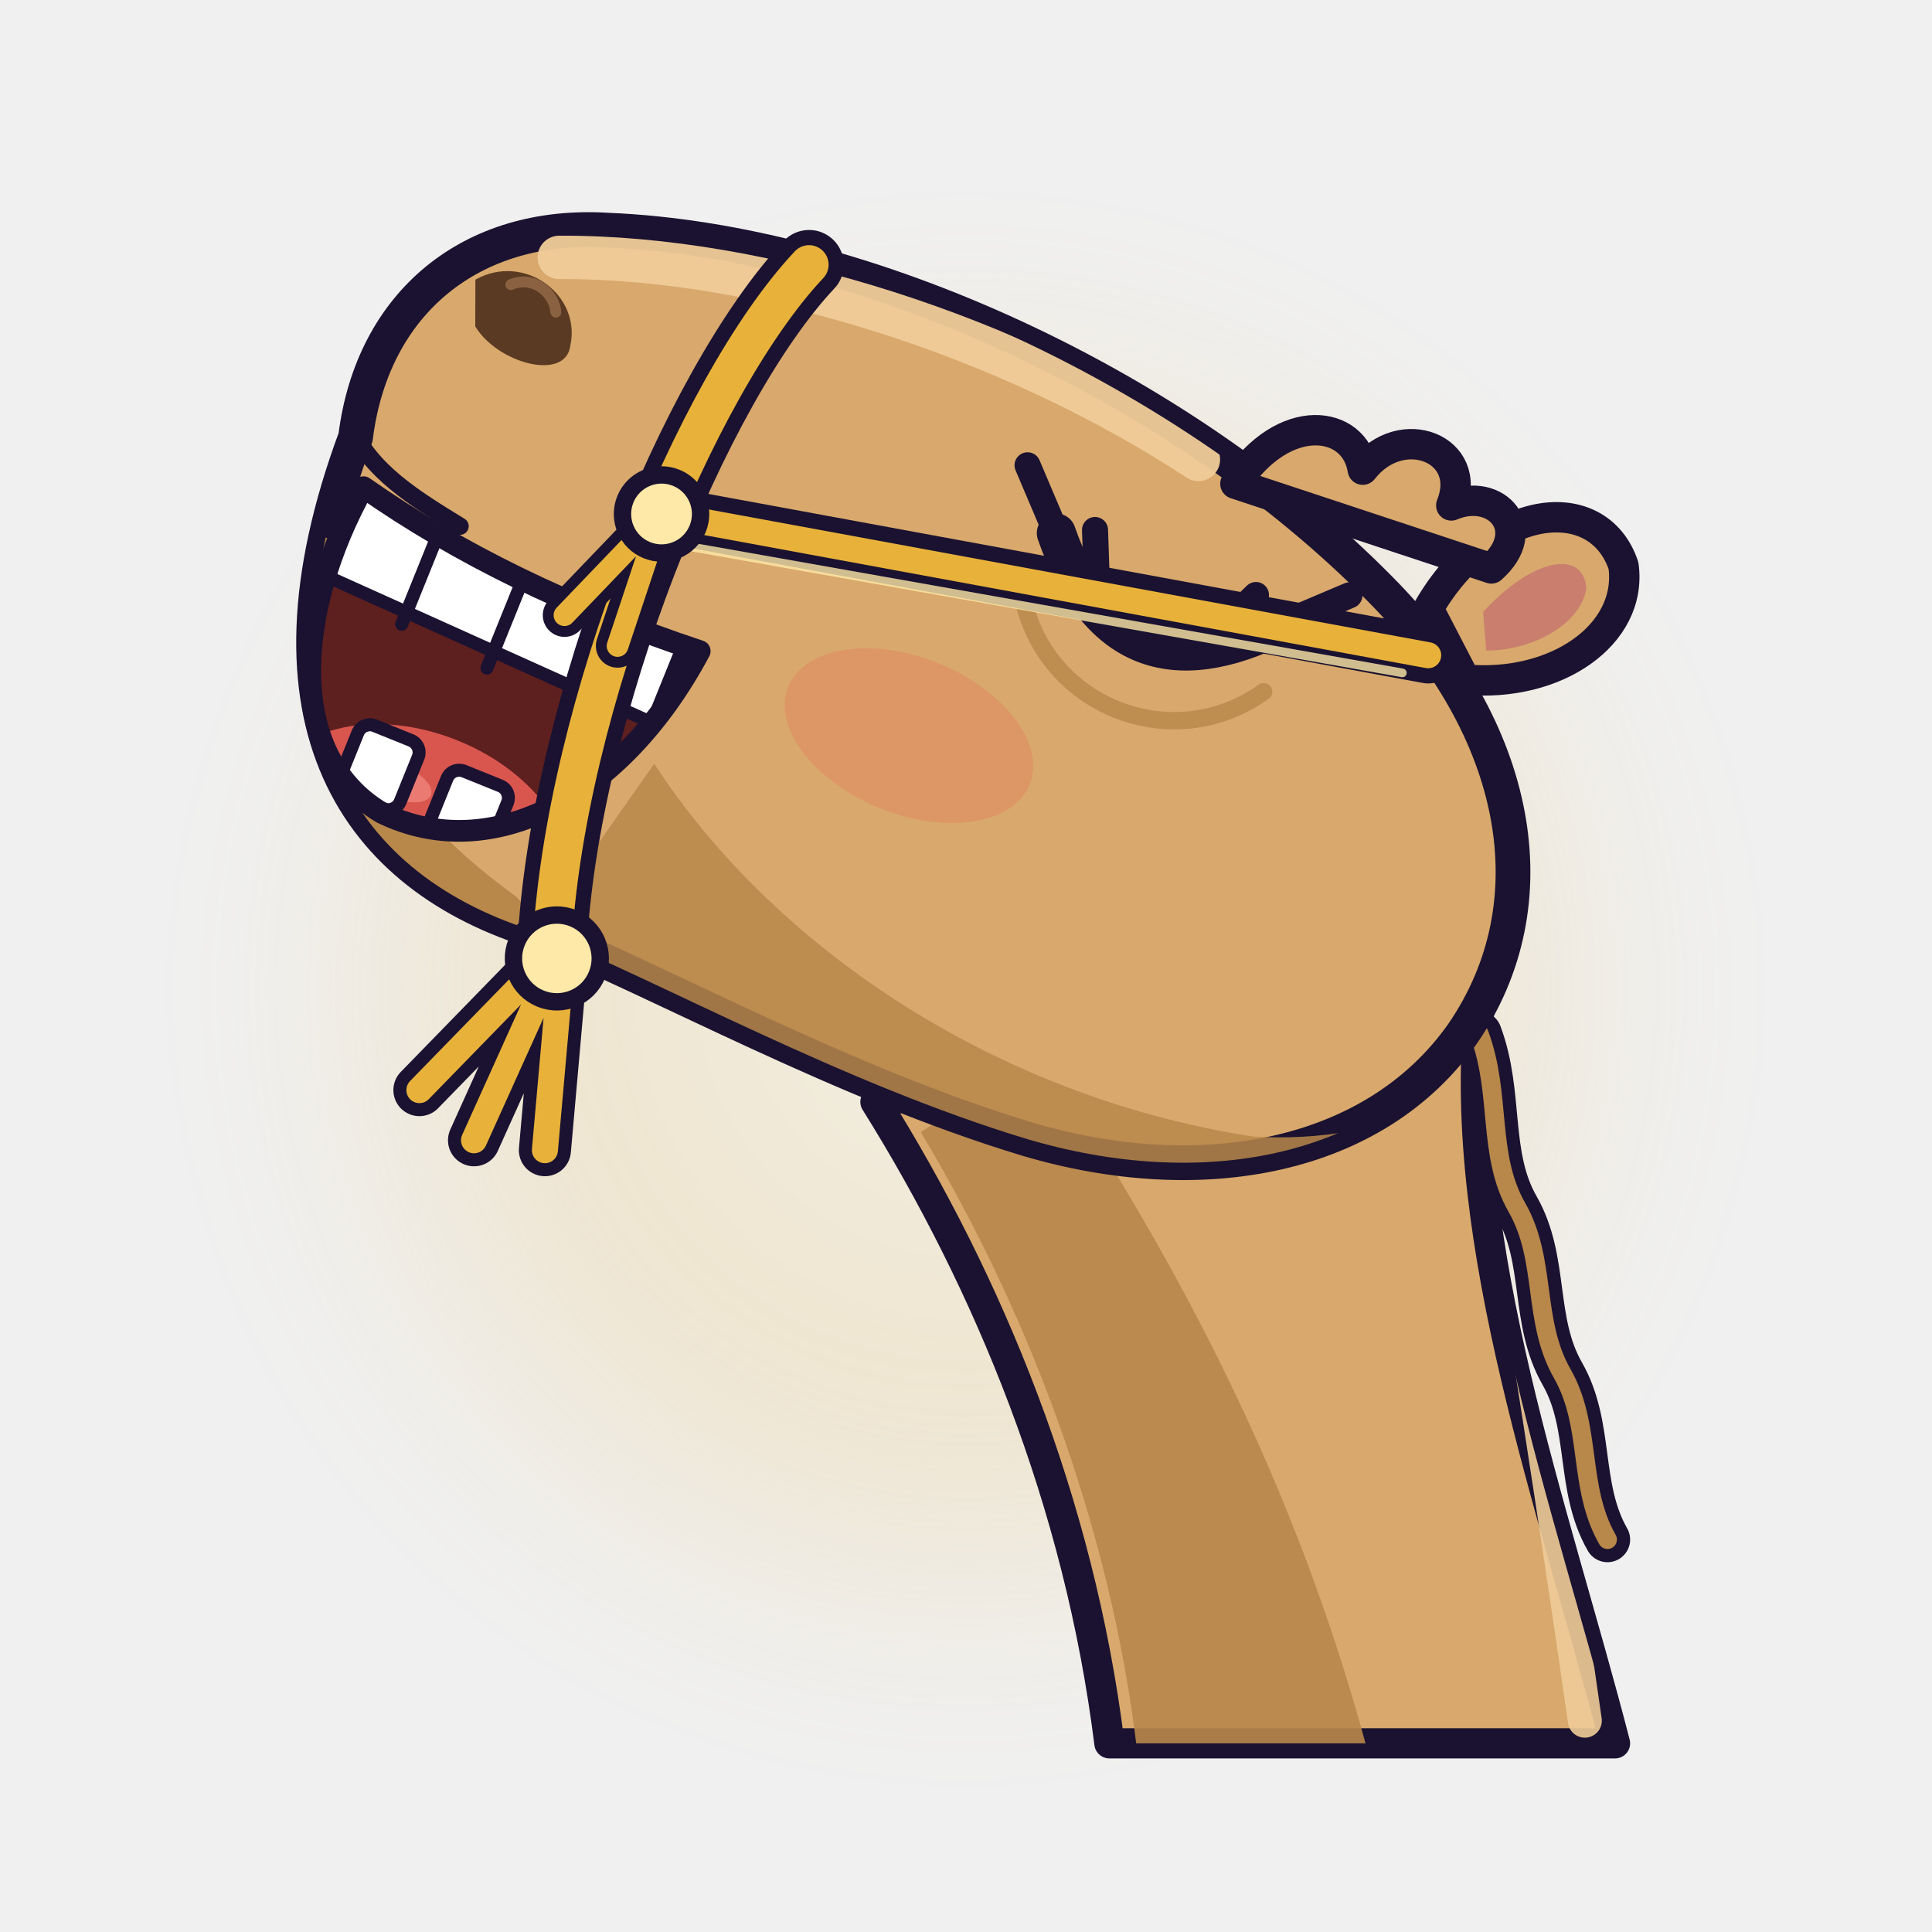
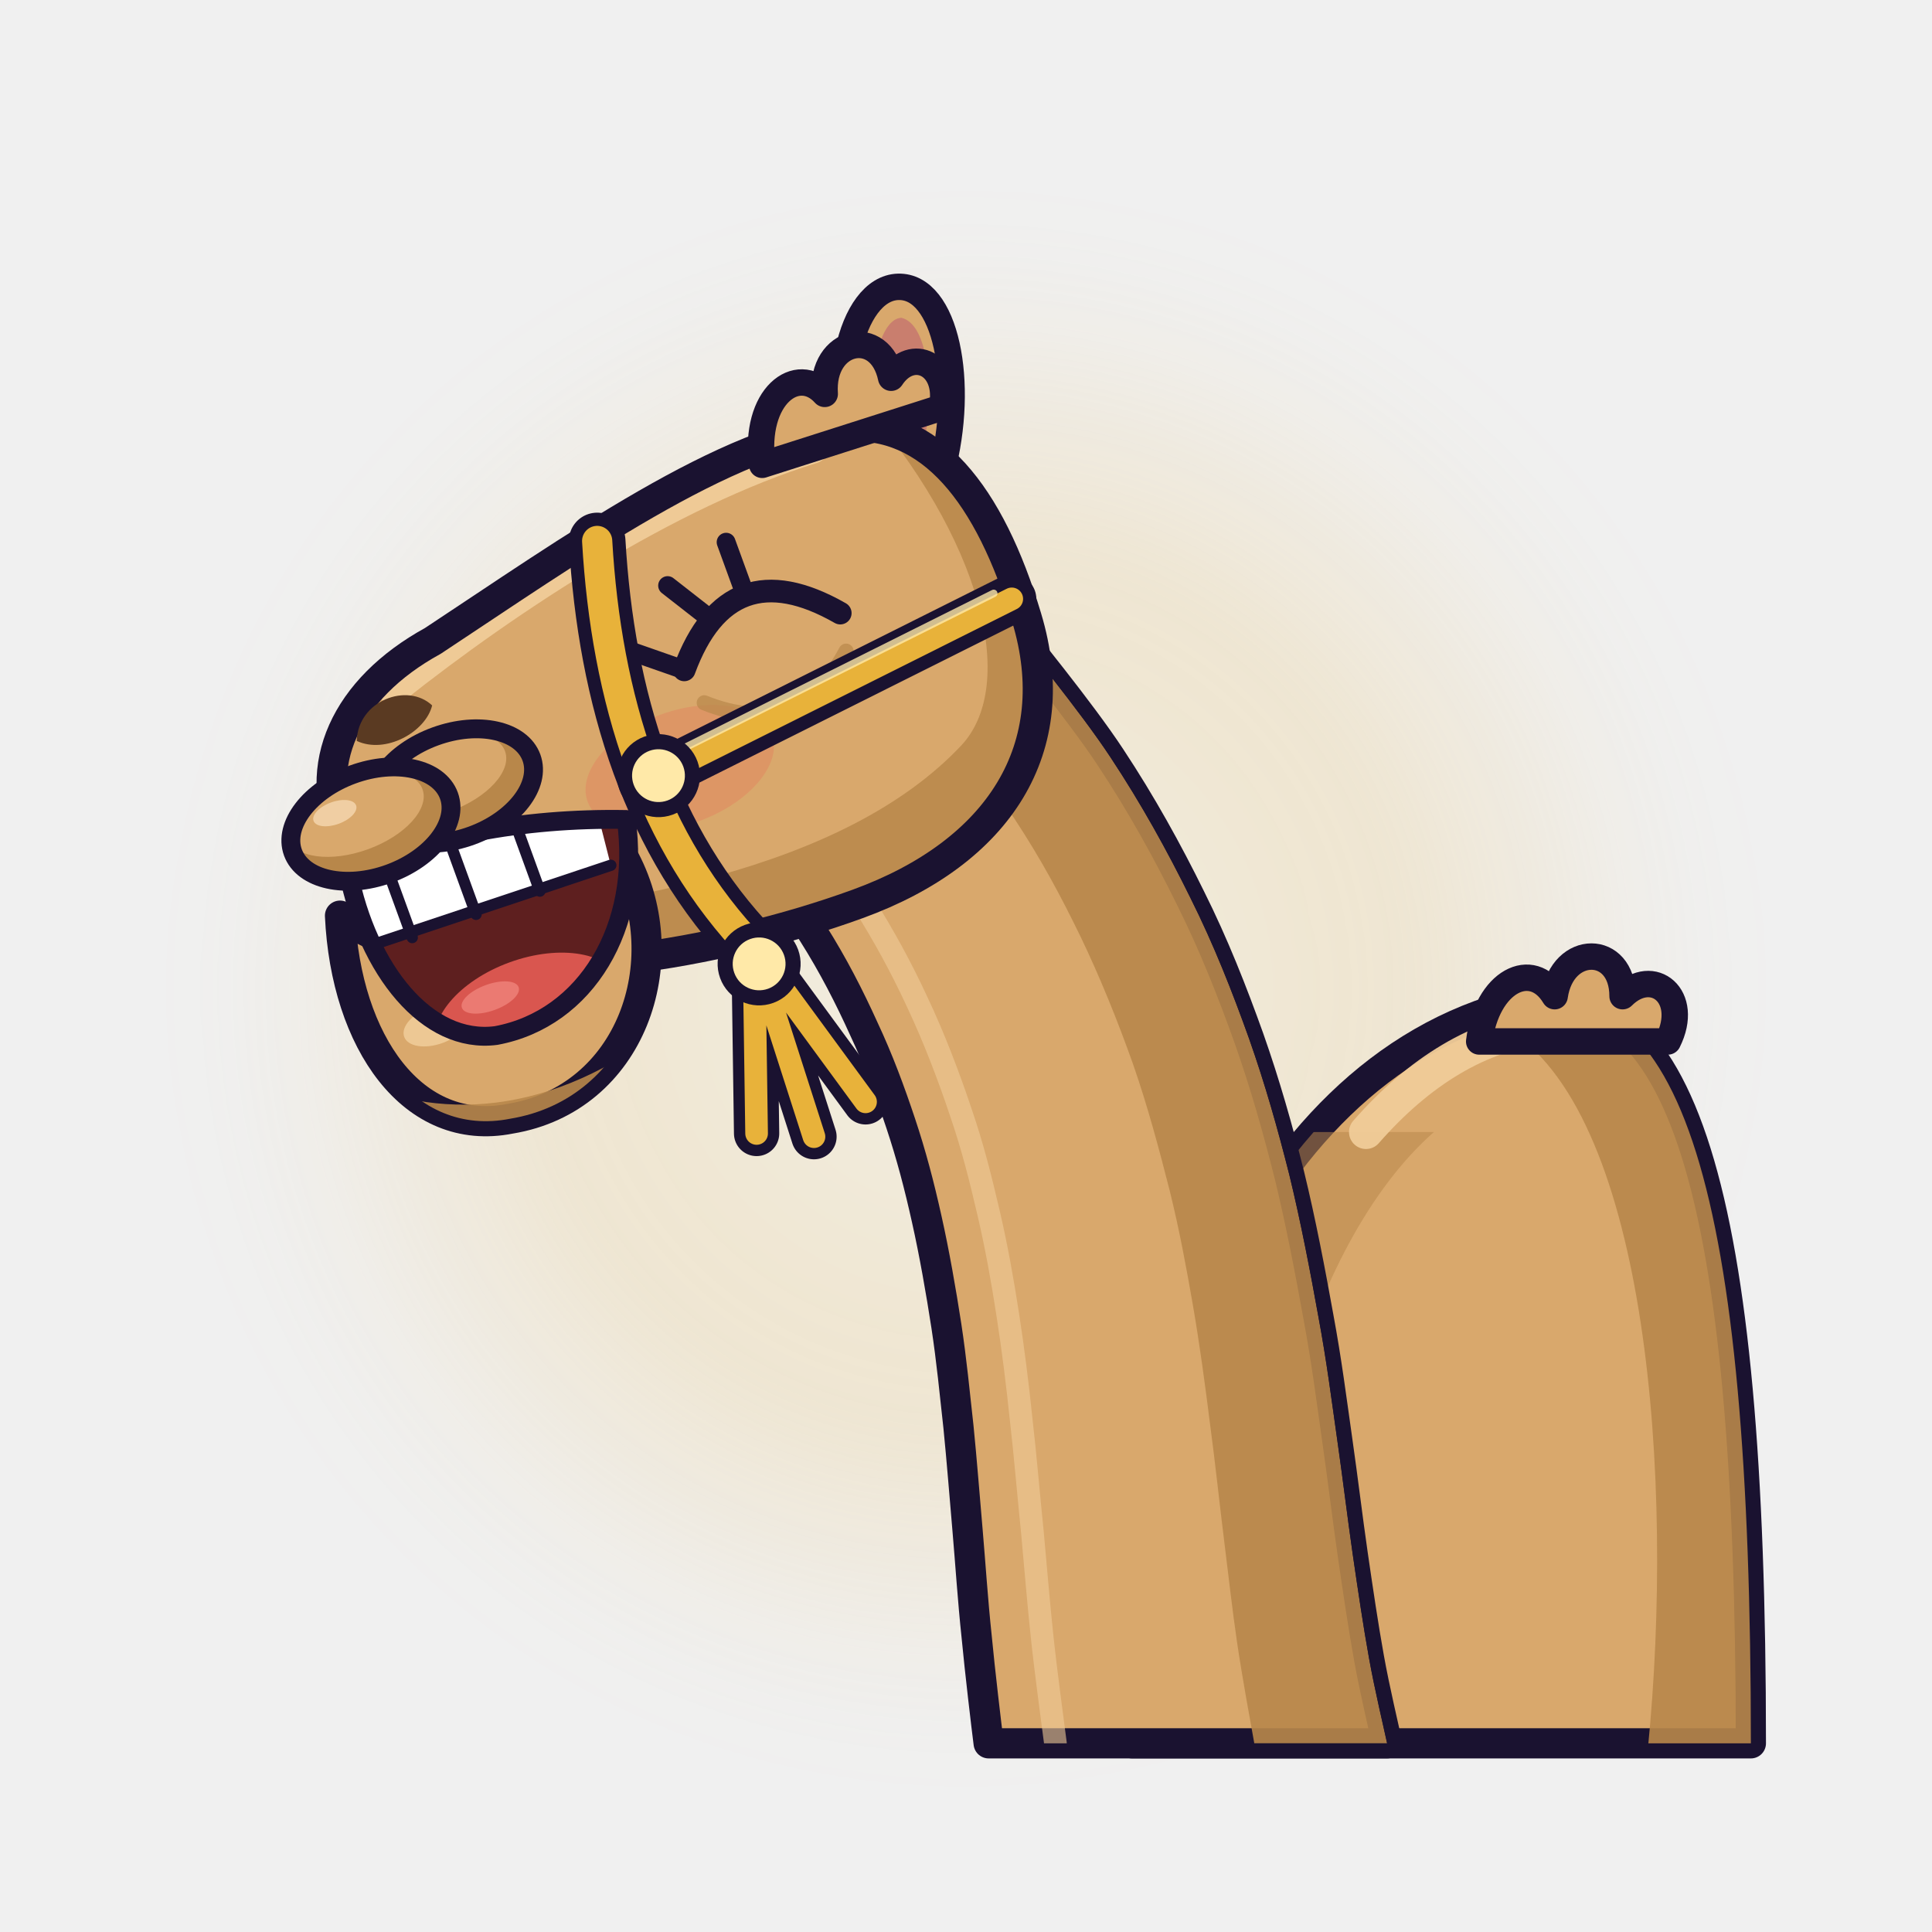
<svg xmlns="http://www.w3.org/2000/svg" viewBox="0 0 512 512" width="512" height="512" fill-rule="evenodd" stroke-linejoin="round" stroke-linecap="round">
  <defs>
    <radialGradient id="glowG" cx="50%" cy="50%" r="50%">
      <stop offset="0" stop-color="#FFE9A8" />
      <stop offset=".55" stop-color="#E8B23A" />
      <stop offset="1" stop-color="#E8B23A" stop-opacity="0" />
    </radialGradient>
    <filter id="soft" x="-20%" y="-20%" width="140%" height="140%">
      <feGaussianBlur stdDeviation="14" />
    </filter>
+     <path id="humpP" d="M300 462C296 380 330 284 402 266C446 256 464 316 464 462Z" />
+     <clipPath id="clipHump">
+       <use href="#humpP" />
+     </clipPath>
+     <path id="neckP" d="M262 462C261.4 457.3 259.7 443 258.8 433.5C257.8 424.1 257.2 414.7 256.4 405.4C255.6 396.2 254.9 387.1 254 378.1C253 369.1 252.2 360.6 250.8 351.4C249.4 342.3 247.6 332 245.6 323.1C243.6 314.1 241.5 306.1 238.7 297.7C235.9 289.3 232.8 280.9 228.9 272.6C225.1 264.2 220.8 255.8 215.5 247.4C210.3 239 200.6 226.2 197.6 222L266.4 164C271.1 170.1 286.2 188.4 294.3 200.7C302.5 213.1 309.4 225.6 315.5 238C321.7 250.4 326.6 262.9 331 275.2C335.3 287.4 338.6 299.1 341.7 311.4C344.7 323.7 347.3 337.3 349.4 349C351.6 360.8 352.9 371.2 354.4 381.7C355.9 392.2 357.1 402.3 358.5 412C359.9 421.6 361.3 431.1 362.8 439.4C364.3 447.8 366.8 458.2 367.6 462Z" />
+     <clipPath id="clipNeck">
+       <use href="#neckP" />
+     </clipPath>
+     <path id="headP" d="M-102 -2C-104 -24 -88 -40 -62 -44C-20 -54 30 -68 60 -60C82 -54 90 -30 88 4C86 40 60 60 20 60C-20 60 -70 50 -92 32C-100 26 -102 12 -102 -2Z" />
    <clipPath id="clipHead">
-       <path d="M-152 -10C-160 -40 -146 -66 -116 -76C-60 -96 20 -92 80 -66C122 -48 144 -14 136 22C128 56 94 78 52 82C8 86 -40 80 -70 80C-114 84 -150 60 -152 -10Z" />
+       <use href="#headP" />
    </clipPath>
+     <path id="mouthP" d="M-104 6C-82 4 -56 8 -30 18C-36 46 -58 64 -82 60C-100 56 -108 32 -104 6Z" />
    <clipPath id="clipMouth">
-       <path d="M-146 0C-120 6 -92 8 -60 6C-64 44 -86 70 -114 68C-140 64 -150 32 -146 0Z" />
+       <use href="#mouthP" />
    </clipPath>
-     <clipPath id="clipNeck">
-       <path d="M232 292C262 340 286 398 294 462L428 462C412 400 386 330 392 268Z" />
+     <path id="lipP" d="M-34 28C-30 58 -54 88 -86 82C-112 78 -120 48 -110 16C-100 30 -84 40 -66 42C-52 44 -42 38 -34 28Z" />
+     <clipPath id="clipLip">
+       <use href="#lipP" />
    </clipPath>
  </defs>
  <g id="glow">
    <ellipse cx="256" cy="262" rx="200" ry="196" fill="url(#glowG)" opacity=".18" filter="url(#soft)" />
  </g>
+   <g id="hump">
+     <use href="#humpP" fill="#D9A86C" stroke="#1A1230" stroke-width="8" />
+     <g clip-path="url(#clipHump)">
+       <path d="M404 276C438 304 444 400 436 470L480 470L480 270Z" fill="#B8874A" opacity=".9" />
+       <path d="M330 470C328 400 346 330 380 300L290 300L290 470Z" fill="#B8874A" opacity=".55" />
+       <path d="M362 300C376 284 392 274 410 272" fill="none" stroke="#F0CC98" stroke-width="9" opacity=".95" />
+     </g>
+     <path d="M392 276C394 260 406 254 412 264C414 250 430 250 430 264C438 256 448 264 442 276Z" fill="#D9A86C" stroke="#1A1230" stroke-width="7" />
+   </g>
  <g id="neck">
-     <path d="M232 292C262 340 286 398 294 462L428 462C412 400 386 330 392 268Z" fill="#D9A86C" stroke="#1A1230" stroke-width="8" />
+     <use href="#neckP" fill="#D9A86C" stroke="#1A1230" stroke-width="8" />
    <g clip-path="url(#clipNeck)">
-       <path d="M244 300C274 350 296 410 302 470L364 470C346 400 316 340 276 280Z" fill="#B8874A" opacity=".9" />
-       <path d="M396 300C404 350 412 400 420 456" fill="none" stroke="#F0CC98" stroke-width="9" opacity=".9" />
-     </g>
-     <path d="M392 274C398 290 394 306 402 320C410 334 406 350 414 364C422 378 418 394 426 408" fill="none" stroke="#1A1230" stroke-width="12" />
-     <path d="M392 274C398 290 394 306 402 320C410 334 406 350 414 364C422 378 418 394 426 408" fill="none" stroke="#B8874A" stroke-width="5" />
-   </g>
-   <g id="head" transform="translate(252 192) rotate(22) scale(1.15)">
-     <path d="M92 -66C96 -94 118 -106 130 -92C138 -78 126 -60 106 -54Z" fill="#D9A86C" stroke="#1A1230" stroke-width="7" />
-     <path d="M104 -70C110 -86 120 -92 124 -84C126 -76 118 -66 108 -62Z" fill="#C97E6E" />
-     <path d="M-152 -10C-160 -40 -146 -66 -116 -76C-60 -96 20 -92 80 -66C122 -48 144 -14 136 22C128 56 94 78 52 82C8 86 -40 80 -70 80C-114 84 -150 60 -152 -10Z" fill="#D9A86C" stroke="#1A1230" stroke-width="8" />
-     <g clip-path="url(#clipHead)">
-       <path d="M-60 34C-20 62 40 76 100 62C130 52 150 30 160 0L170 120L-80 120Z" fill="#B8874A" opacity=".85" />
-       <path d="M-150 20C-140 50 -120 70 -80 80" fill="none" stroke="#B8874A" stroke-width="12" />
-       <path d="M-124 -66C-80 -84 -20 -88 30 -78" fill="none" stroke="#F0CC98" stroke-width="10" opacity=".95" />
-     </g>
-     <path d="M40 -76C44 -96 60 -100 66 -90C70 -104 88 -104 88 -90C96 -98 108 -92 102 -80Z" fill="#D9A86C" stroke="#1A1230" stroke-width="7" />
-     <path d="M-154 -12C-146 -4 -134 -2 -122 0" fill="none" stroke="#1A1230" stroke-width="4" />
-     <path d="M-140 -54C-132 -64 -116 -60 -114 -48C-112 -40 -128 -38 -136 -44Z" fill="#5A3A22" />
-     <path d="M-132 -56C-128 -60 -122 -58 -120 -54" fill="none" stroke="#8A6242" stroke-width="2.5" />
-     <path d="M6 -50Q34 -18 62 -50" fill="none" stroke="#1A1230" stroke-width="9" />
-     <path d="M8 -48L-6 -62M22 -36L14 -54M46 -36L54 -54M60 -48L74 -62" fill="none" stroke="#1A1230" stroke-width="6" />
-     <path d="M4 -34C18 -12 50 -12 64 -34" fill="none" stroke="#B8874A" stroke-width="4" opacity=".8" />
-     <ellipse cx="-8" cy="6" rx="30" ry="18" fill="#E86A55" opacity=".3" />
-     <path d="M-146 0C-120 6 -92 8 -60 6C-64 44 -86 70 -114 68C-140 64 -150 32 -146 0Z" fill="#5E1F1F" />
-     <g clip-path="url(#clipMouth)">
-       <path d="M-152 -6L-50 2L-50 26L-152 22Z" fill="#FFFFFF" />
-       <path d="M-126 -4V26M-104 -2V28M-82 0V28M-64 2V28" fill="none" stroke="#1A1230" stroke-width="3" />
-       <path d="M-152 22L-50 26" fill="none" stroke="#1A1230" stroke-width="3" />
-       <ellipse cx="-104" cy="70" rx="36" ry="24" fill="#D9564F" />
-       <ellipse cx="-114" cy="60" rx="9" ry="4" fill="#F0837A" opacity=".8" />
-       <rect x="-126" y="50" width="15" height="17" rx="3" fill="#FFFFFF" stroke="#1A1230" stroke-width="3" />
-       <rect x="-103" y="52" width="15" height="17" rx="3" fill="#FFFFFF" stroke="#1A1230" stroke-width="3" />
-     </g>
-     <path d="M-146 0C-120 6 -92 8 -60 6C-64 44 -86 70 -114 68C-140 64 -150 32 -146 0Z" fill="none" stroke="#1A1230" stroke-width="5" />
-     <path d="M-70 -86C-84 -50 -84 30 -66 82" fill="none" stroke="#1A1230" stroke-width="16" />
-     <path d="M-70 -86C-84 -50 -84 30 -66 82" fill="none" stroke="#E8B23A" stroke-width="9" />
-     <path d="M-80 -20L96 -56" fill="none" stroke="#1A1230" stroke-width="13" />
-     <path d="M-80 -20L96 -56" fill="none" stroke="#E8B23A" stroke-width="6" />
-     <path d="M-78 -14L92 -50" fill="none" stroke="#FFE9A8" stroke-width="2" opacity=".8" />
-     <g transform="translate(-80 -20)">
-       <path d="M0 0L-12 30M0 0L2 32" fill="none" stroke="#1A1230" stroke-width="10" />
-       <path d="M0 0L-12 30M0 0L2 32" fill="none" stroke="#E8B23A" stroke-width="5" />
-     </g>
-     <circle cx="-80" cy="-20" r="9" fill="#FFE9A8" stroke="#1A1230" stroke-width="4" />
-     <g transform="translate(-64 80)">
-       <path d="M0 0L-18 44M0 0L-2 50M0 0L14 46" fill="none" stroke="#1A1230" stroke-width="12" />
-       <path d="M0 0L-18 44M0 0L-2 50M0 0L14 46" fill="none" stroke="#E8B23A" stroke-width="6" />
-       <circle cx="0" cy="4" r="10" fill="#FFE9A8" stroke="#1A1230" stroke-width="4" />
+       <path d="M332.4 462C331.6 457.5 329.1 444 327.8 435C326.5 426.1 325.6 417.8 324.4 408.2C323.2 398.7 322.1 388 320.7 377.6C319.4 367.2 317.9 356.1 316.1 345.7C314.3 335.4 312.6 326.2 310 315.6C307.3 305 304.2 293.3 300.3 282.1C296.3 270.8 291.5 258.9 286.3 248.1C281 237.2 275.9 227.7 268.8 216.9C261.7 206.1 247.9 188.8 243.7 183.2L266.4 164C271.1 170.1 286.2 188.4 294.3 200.7C302.5 213.1 309.4 225.6 315.5 238C321.7 250.4 326.6 262.9 331 275.2C335.3 287.4 338.6 299.1 341.7 311.4C344.7 323.7 347.3 337.3 349.4 349C351.6 360.8 352.9 371.2 354.4 381.7C355.9 392.2 357.1 402.3 358.5 412C359.9 421.6 361.3 431.1 362.8 439.4C364.3 447.8 366.8 458.2 367.6 462Z" fill="#B8874A" opacity=".9" />
+       <path d="M279.7 462C279.1 457.3 277.2 443.4 276.2 434C275.2 424.7 274.5 415.8 273.6 406.1C272.6 396.4 271.7 385.5 270.6 376C269.6 366.4 268.5 357.7 267.1 348.6C265.7 339.5 264.1 330.5 262 321.5C259.9 312.5 257.8 304 254.6 294.7C251.5 285.4 247.5 274.9 243.1 265.6C238.8 256.3 234.2 247.9 228.6 239C222.9 230 212.5 216.6 209.3 212.1" fill="none" stroke="#F0CC98" stroke-width="6" opacity=".6" />
    </g>
  </g>
+   <g id="head" transform="translate(188 190) rotate(-20)">
+     <path d="M60 -46C58 -70 74 -94 86 -90C98 -86 94 -60 80 -40Z" fill="#D9A86C" stroke="#1A1230" stroke-width="7" />
+     <path d="M68 -52C68 -68 78 -84 84 -82C90 -78 86 -62 78 -48Z" fill="#C97E6E" />
+     <use href="#headP" fill="#D9A86C" />
+     <g clip-path="url(#clipHead)">
+       <path d="M-104 22C-40 40 20 50 60 30C80 20 84 -20 66 -66L110 -70L110 90L-110 90Z" fill="#B8874A" opacity=".85" />
+       <path d="M-76 -36C-40 -48 10 -60 50 -58" fill="none" stroke="#F0CC98" stroke-width="9" opacity=".95" />
+     </g>
+     <use href="#headP" fill="none" stroke="#1A1230" stroke-width="8" />
+     <ellipse cx="-12" cy="10" rx="26" ry="15" fill="#E86A55" opacity=".3" />
+     <use href="#lipP" fill="#D9A86C" stroke="#1A1230" stroke-width="8" />
+     <g clip-path="url(#clipLip)">
+       <path d="M-120 60C-100 78 -70 86 -30 70L-20 100L-130 100Z" fill="#B8874A" opacity=".9" />
+       <ellipse cx="-96" cy="52" rx="9" ry="5" fill="#F0CC98" opacity=".9" />
+     </g>
+     <use href="#mouthP" fill="#5E1F1F" />
+     <g clip-path="url(#clipMouth)">
+       <path d="M-112 2L-36 8L-38 28L-112 26Z" fill="#FFFFFF" />
+       <path d="M-94 2V28M-76 4V28M-58 6V28" fill="none" stroke="#1A1230" stroke-width="3" />
+       <path d="M-112 26L-38 28" fill="none" stroke="#1A1230" stroke-width="3" />
+       <ellipse cx="-72" cy="58" rx="26" ry="15" fill="#D9564F" />
+       <ellipse cx="-80" cy="50" rx="8" ry="3.5" fill="#F0837A" opacity=".8" />
+     </g>
+     <use href="#mouthP" fill="none" stroke="#1A1230" stroke-width="5" />
+     <ellipse cx="-70" cy="-6" rx="22" ry="14" fill="#B8874A" />
+     <ellipse cx="-73" cy="-10" rx="19" ry="10" fill="#D9A86C" />
+     <ellipse cx="-70" cy="-6" rx="22" ry="14" fill="none" stroke="#1A1230" stroke-width="5" />
+     <ellipse cx="-94" cy="-4" rx="22" ry="14" fill="#B8874A" />
+     <ellipse cx="-97" cy="-8" rx="19" ry="10" fill="#D9A86C" />
+     <ellipse cx="-94" cy="-4" rx="22" ry="14" fill="none" stroke="#1A1230" stroke-width="5" />
+     <ellipse cx="-102" cy="-10" rx="6" ry="3" fill="#F3D3A8" opacity=".9" />
+     <path d="M-90 -26C-86 -36 -72 -36 -68 -28C-72 -22 -84 -20 -90 -26Z" fill="#5A3A22" />
+     <path d="M0 -4Q20 14 40 -4" fill="none" stroke="#B8874A" stroke-width="4" opacity=".7" />
+     <path d="M-2 -14Q20 -40 42 -14" fill="none" stroke="#1A1230" stroke-width="6" />
+     <path d="M-2 -14L-13 -23M9 -24.5L1.5 -36.5M20 -28L20 -42" fill="none" stroke="#1A1230" stroke-width="5" />
+     <path d="M-12 -54C-24 -14 -26 26 -10 62" fill="none" stroke="#1A1230" stroke-width="15" />
+     <path d="M-12 -54C-24 -14 -26 26 -10 62" fill="none" stroke="#E8B23A" stroke-width="8" />
+     <path d="M-18 10L86 -2" fill="none" stroke="#1A1230" stroke-width="13" />
+     <path d="M-18 10L86 -2" fill="none" stroke="#E8B23A" stroke-width="6" />
+     <path d="M-14 6L82 -5" fill="none" stroke="#FFE9A8" stroke-width="2" opacity=".8" />
+     <circle cx="-18" cy="10" r="9" fill="#FFE9A8" stroke="#1A1230" stroke-width="4" />
+     <g transform="translate(-10 62)">
+       <path d="M0 0L-16 46M0 0L-2 52M0 0L14 48" fill="none" stroke="#1A1230" stroke-width="12" />
+       <path d="M0 0L-16 46M0 0L-2 52M0 0L14 48" fill="none" stroke="#E8B23A" stroke-width="6" />
+       <circle cx="0" cy="4" r="9" fill="#FFE9A8" stroke="#1A1230" stroke-width="4" />
+     </g>
+     <path d="M36 -58C40 -76 54 -80 58 -70C62 -84 78 -82 76 -68C84 -74 92 -66 86 -56Z" fill="#D9A86C" stroke="#1A1230" stroke-width="7" />
+   </g>
</svg>
